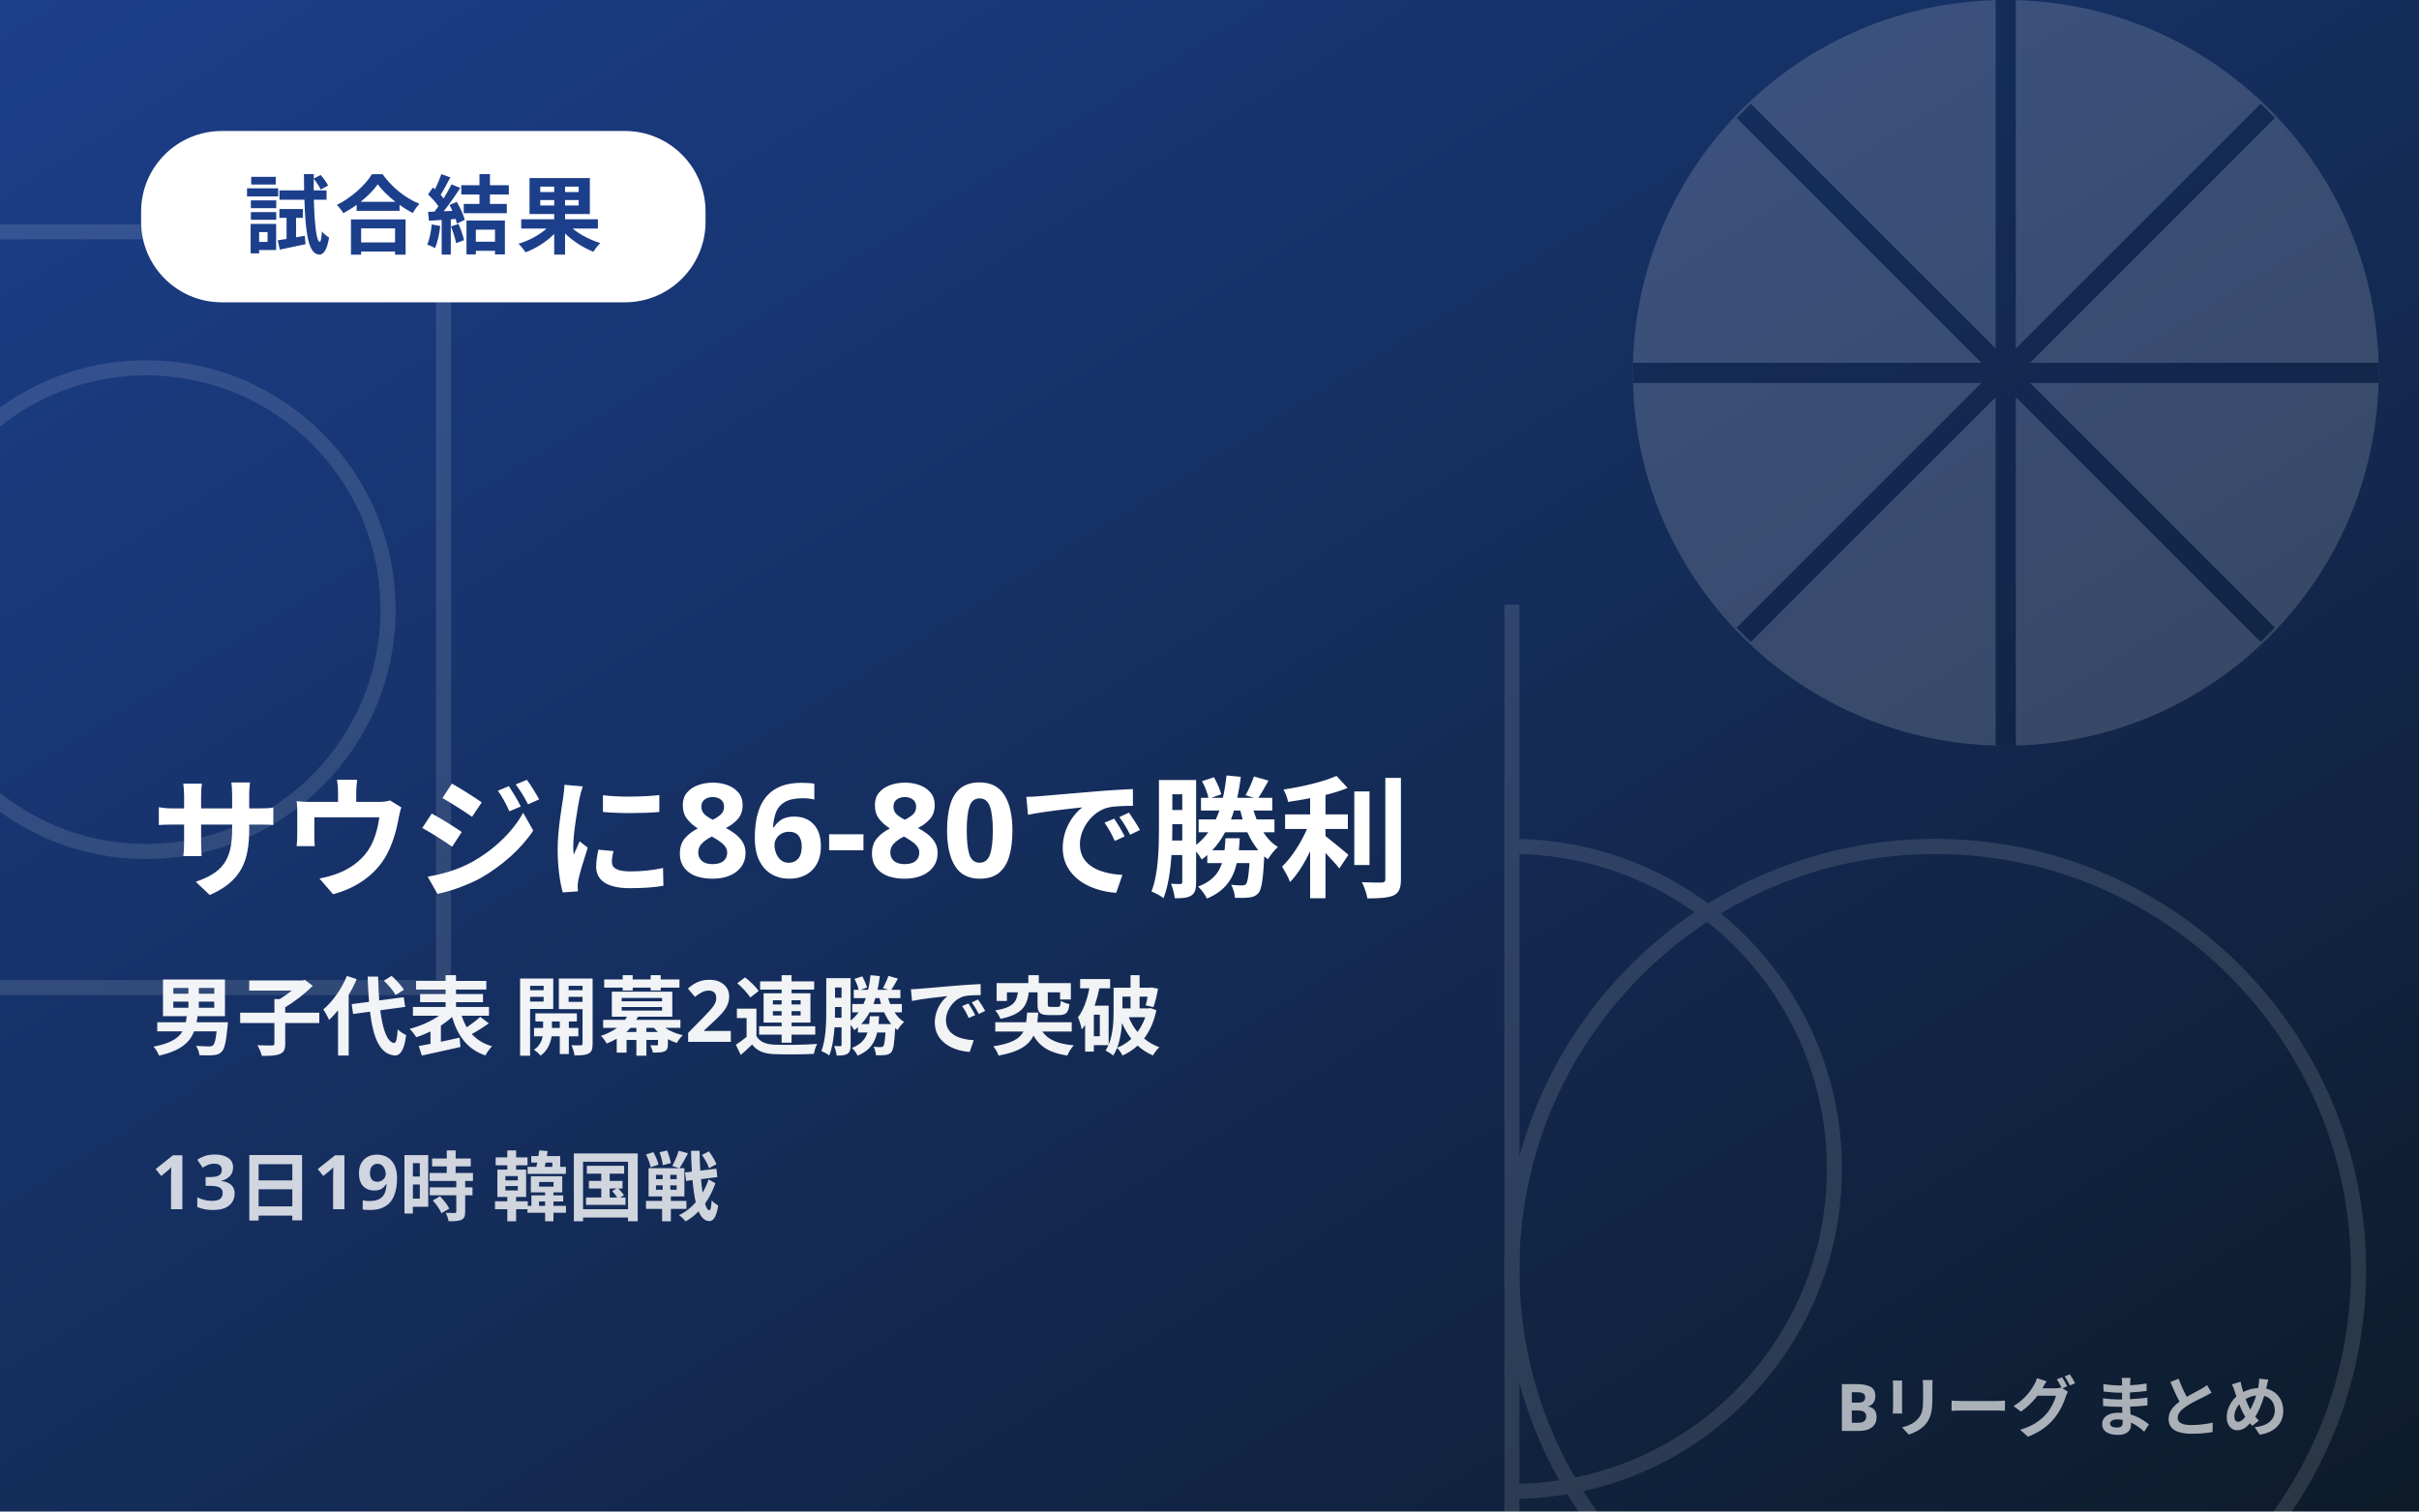
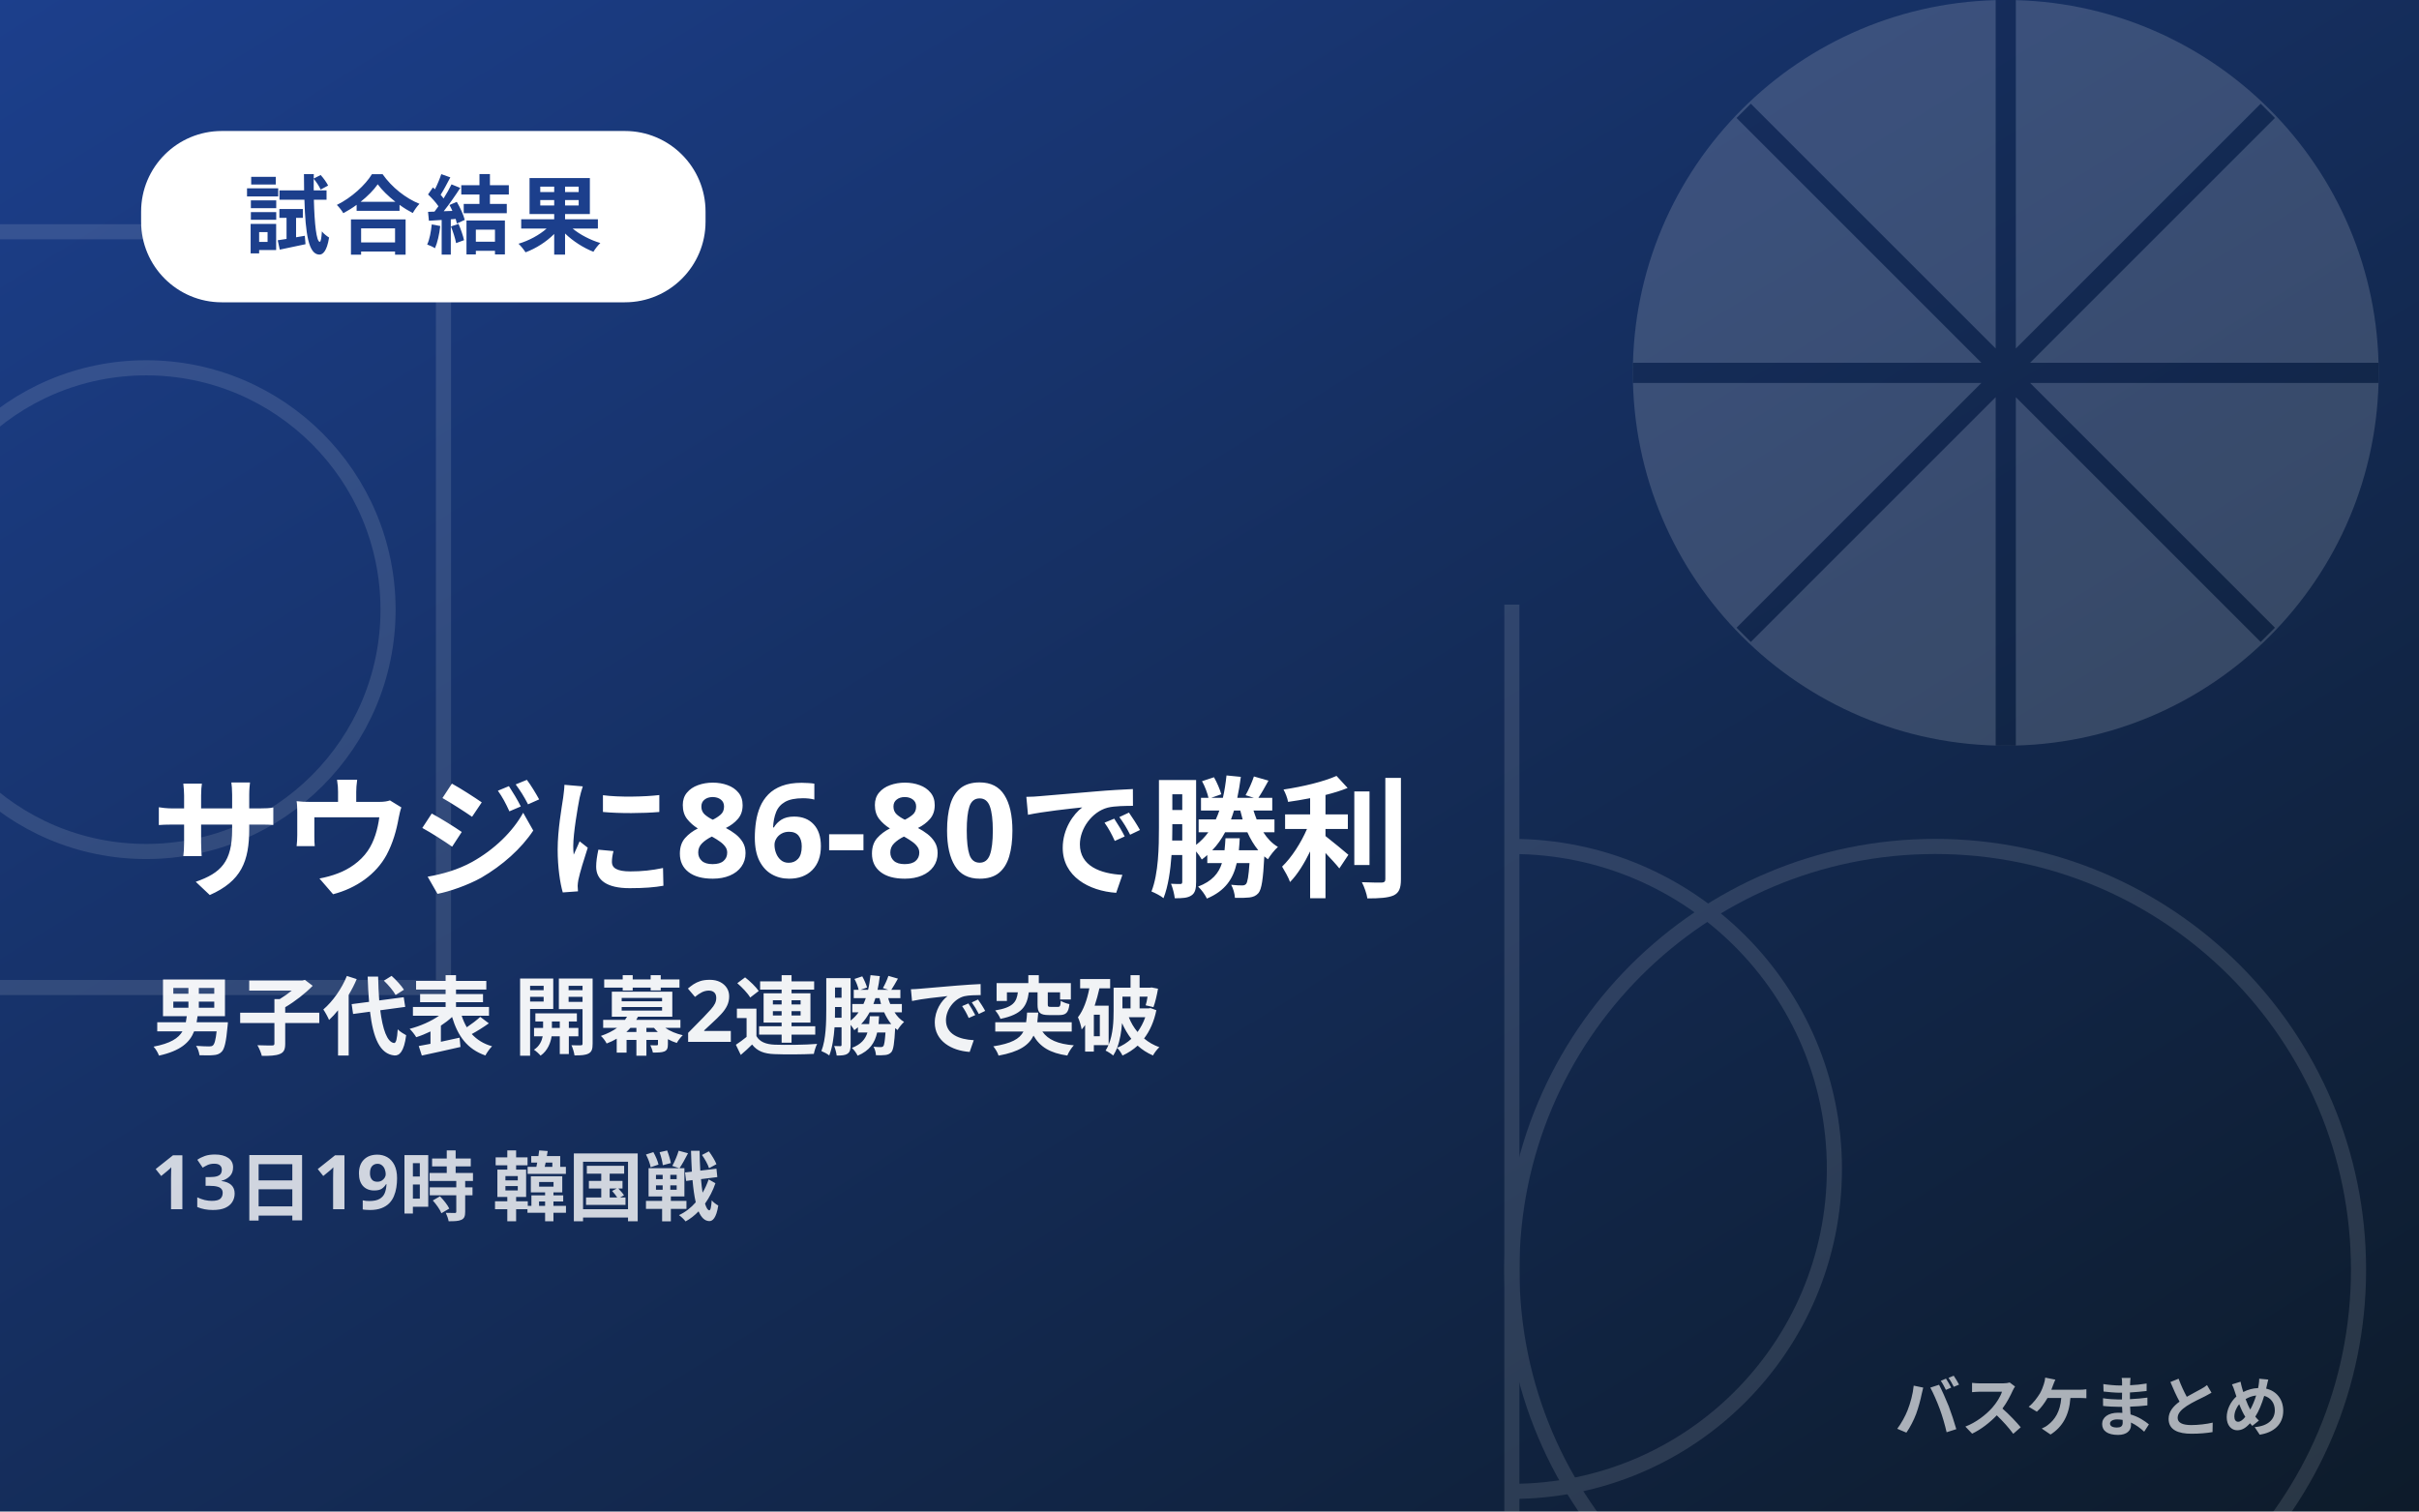
<svg xmlns="http://www.w3.org/2000/svg" viewBox="0 0 480 300" role="img" aria-label="男子日本代表 サウジアラビアに86-80で競り勝ち開幕2連勝 カーク23得点10リバウンド 13日は韓国戦">
  <defs>
    <linearGradient id="g" x1="0" y1="0" x2="1" y2="1">
      <stop offset="0" stop-color="#1c3f8c" />
      <stop offset="1" stop-color="#0d1b2a" />
    </linearGradient>
  </defs>
  <rect width="480" height="300" fill="url(#g)" />
  <g stroke="#ffffff" stroke-width="3" fill="none" opacity="0.12">
    <circle cx="384" cy="252" r="84" />
    <line x1="300" y1="120" x2="300" y2="300" />
    <path d="M300 168 a64 64 0 0 1 0 128" />
    <rect x="-30" y="46" width="118" height="150" />
    <circle cx="29" cy="121" r="48" />
  </g>
  <g transform="translate(398,74)" opacity="0.16">
    <circle r="74" fill="#ffffff" />
    <path d="M-74 0H74 M0 -74V74 M-52 -52Q0 0 52 52 M52 -52Q0 0 -52 52" stroke="#0d1b2a" stroke-width="4" fill="none" />
  </g>
  <rect x="28" y="26" rx="16" ry="16" width="112" height="34" fill="#ffffff" />
  <text x="84.0" y="49" font-family="'Hiragino Kaku Gothic ProN','Noto Sans JP','Yu Gothic',Meiryo,sans-serif" font-weight="800" font-size="17" fill="#1c3f8c" text-anchor="middle" letter-spacing="1">試合結果</text>
  <text x="30" y="176" font-family="'Hiragino Kaku Gothic ProN','Noto Sans JP','Yu Gothic',Meiryo,sans-serif" font-weight="900" font-size="26" fill="#ffffff">サウジに86-80で勝利</text>
  <text x="30" y="208" font-family="'Hiragino Kaku Gothic ProN','Noto Sans JP','Yu Gothic',Meiryo,sans-serif" font-weight="700" font-size="17" fill="#ffffff" opacity="0.94">男子代表 開幕2連勝で突破</text>
  <text x="30" y="240" font-family="'Hiragino Kaku Gothic ProN','Noto Sans JP','Yu Gothic',Meiryo,sans-serif" font-weight="700" font-size="15" fill="#ffffff" opacity="0.8">13日19時 韓国戦</text>
-   <text x="454" y="284" font-family="'Hiragino Kaku Gothic ProN','Noto Sans JP','Yu Gothic',Meiryo,sans-serif" text-anchor="end" font-weight="800" font-size="13" fill="#ffffff" opacity="0.65">Bリーグ まとめ</text>
+   <text x="454" y="284" font-family="'Hiragino Kaku Gothic ProN','Noto Sans JP','Yu Gothic',Meiryo,sans-serif" text-anchor="end" font-weight="800" font-size="13" fill="#ffffff" opacity="0.65">バスケまとめ</text>
</svg>
